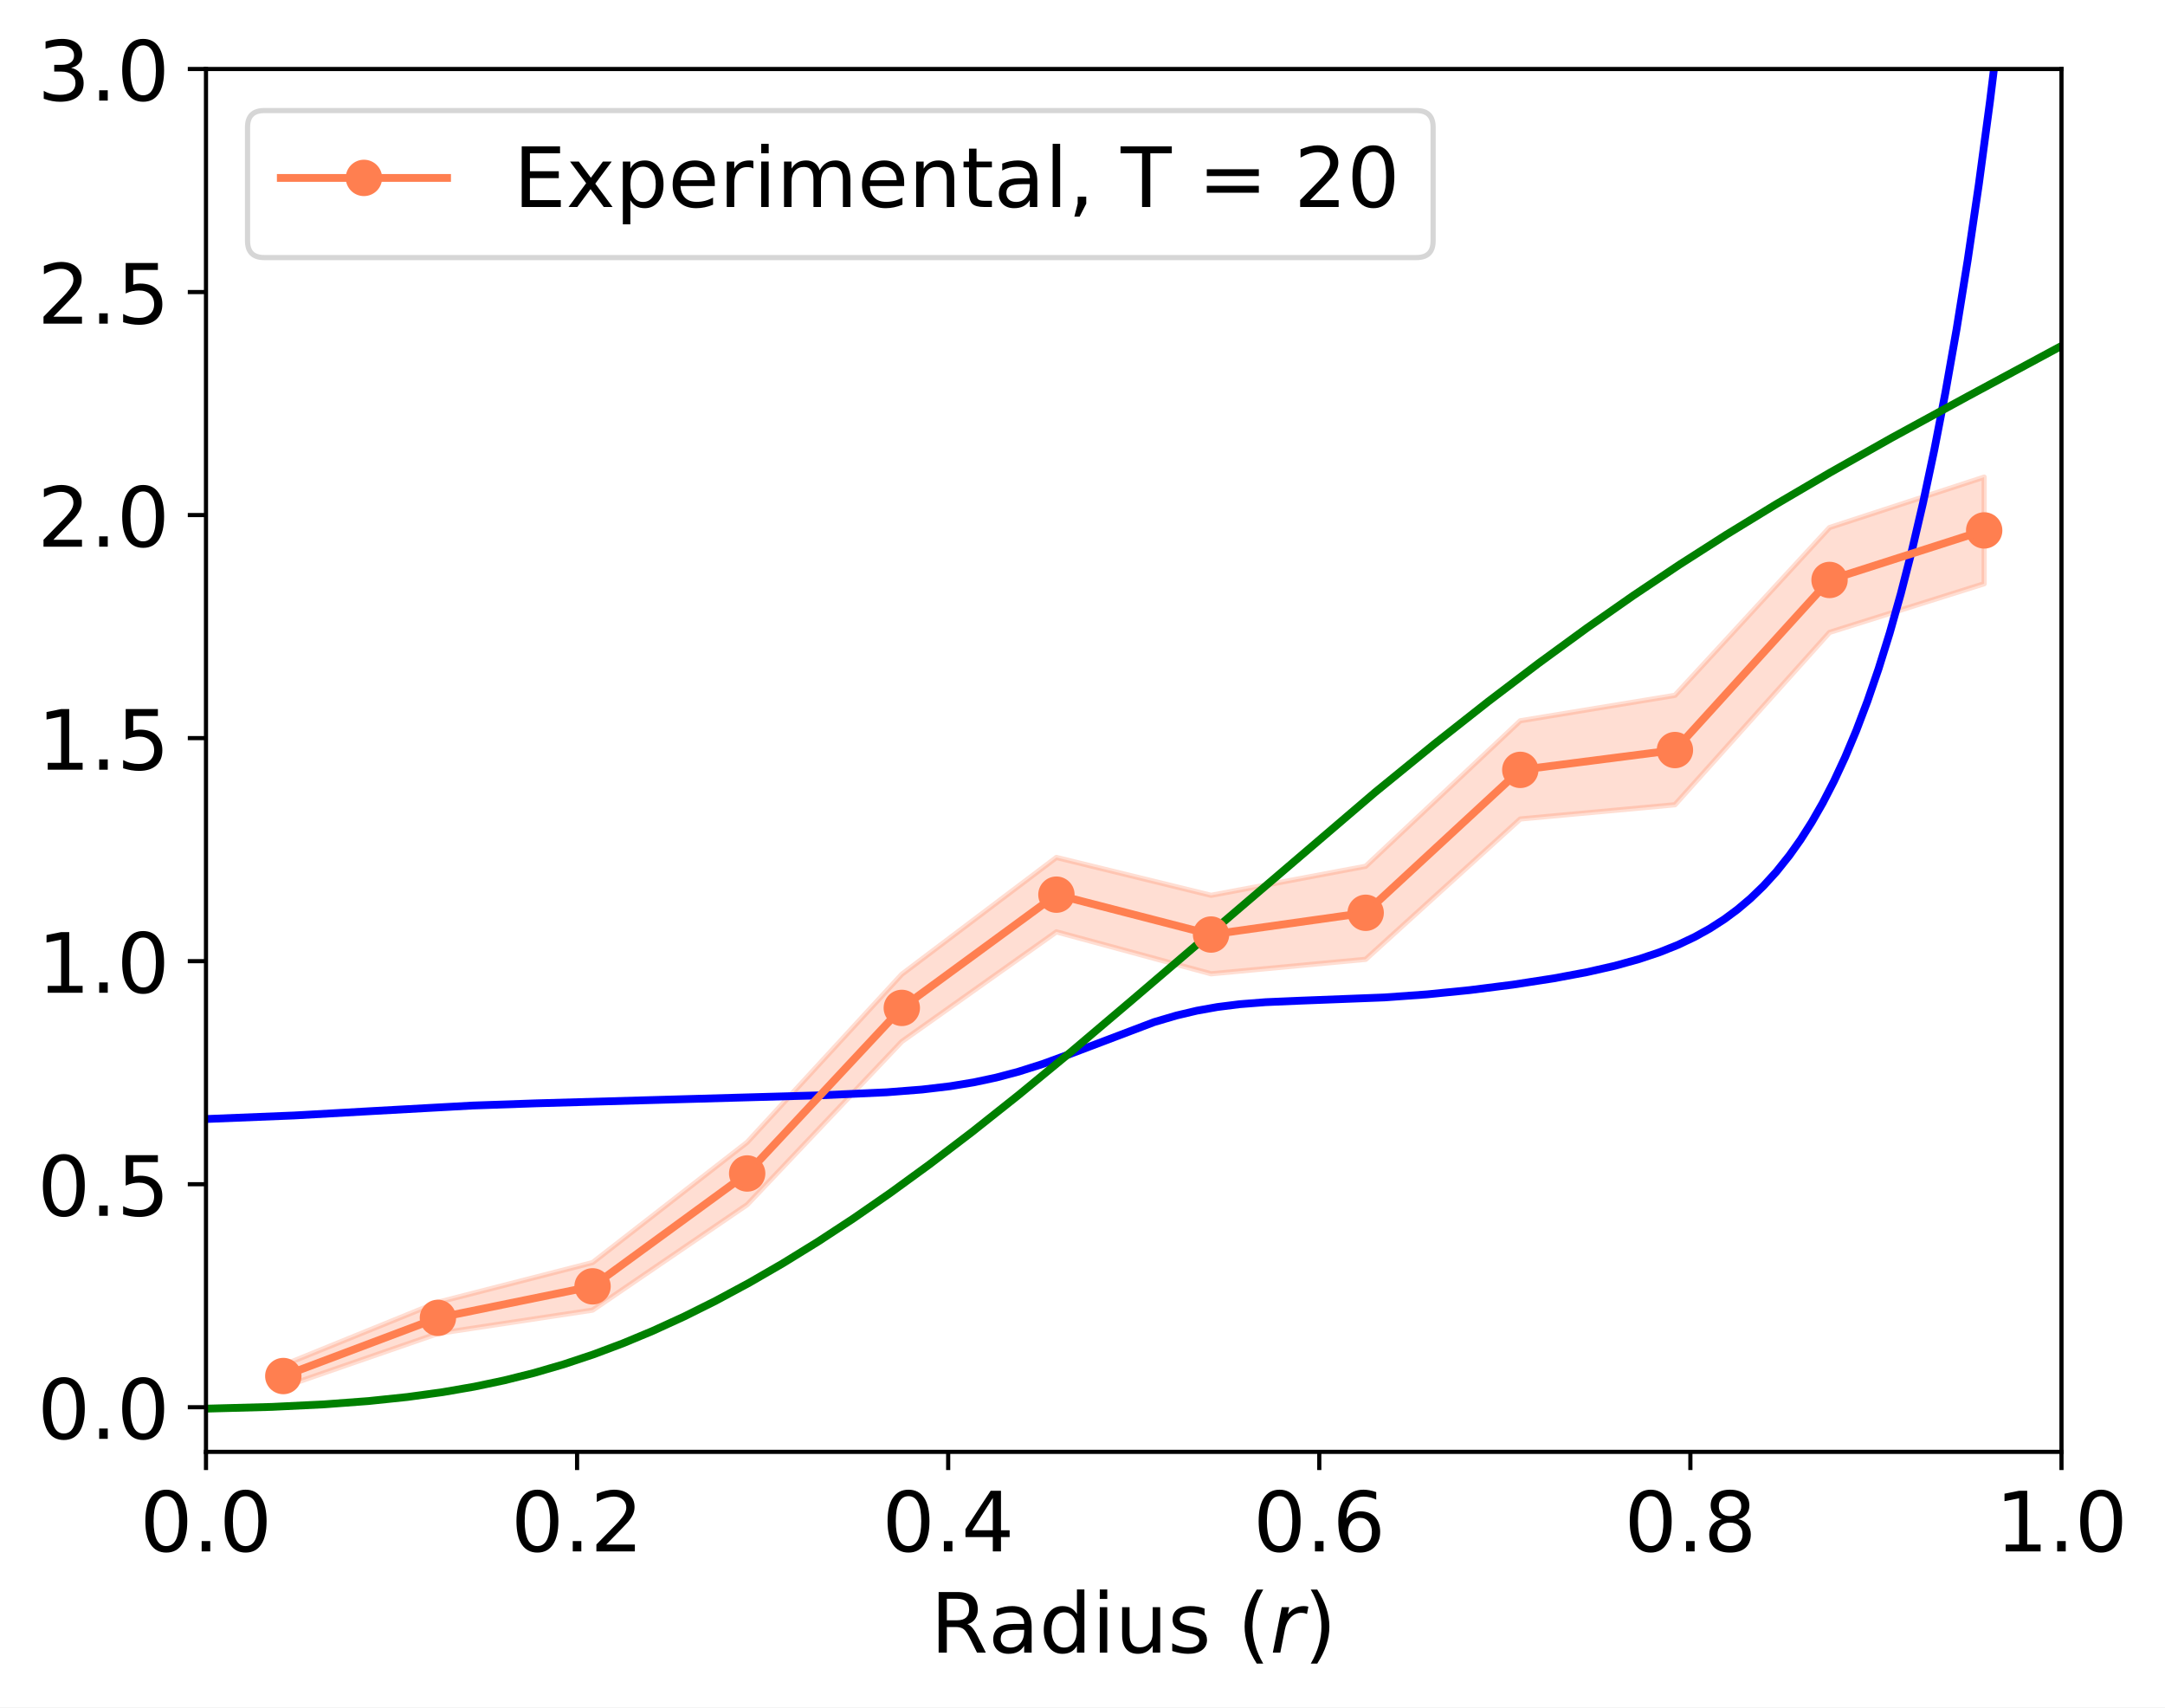
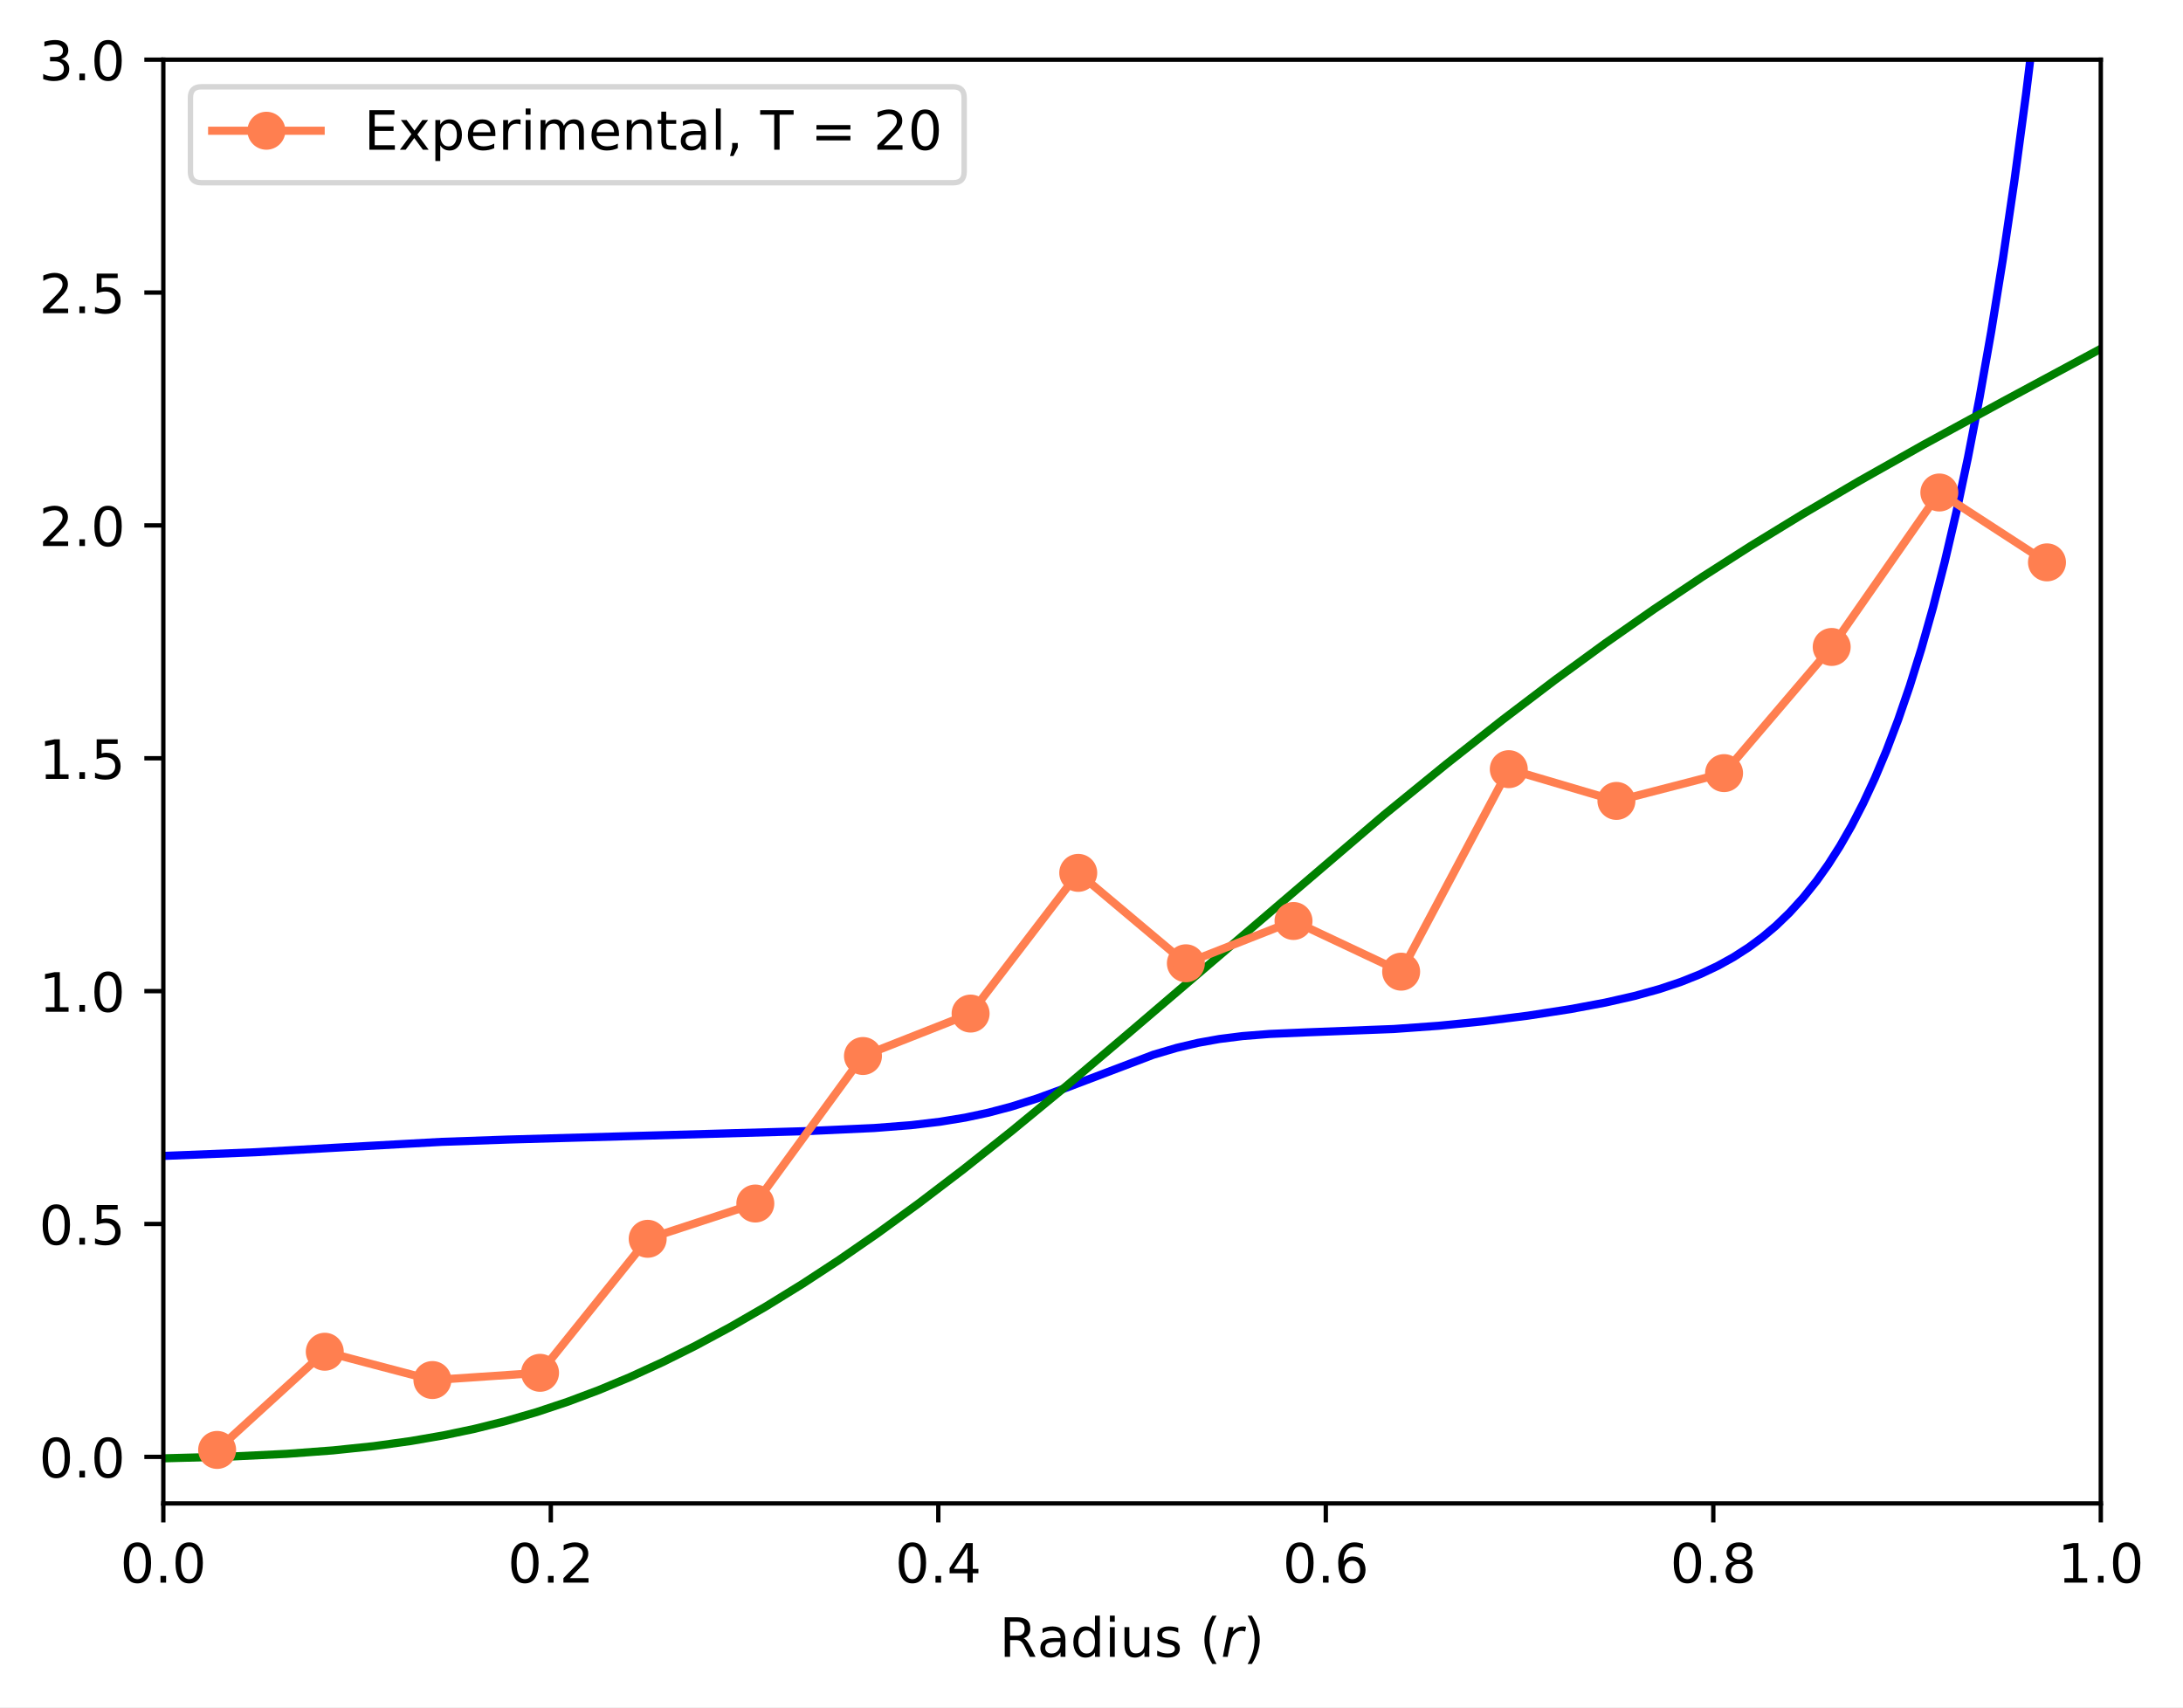
- <svg xmlns="http://www.w3.org/2000/svg" xmlns:xlink="http://www.w3.org/1999/xlink" width="416.688pt" height="328.561pt" viewBox="0 0 416.688 328.561" version="1.1">
+ <svg xmlns="http://www.w3.org/2000/svg" xmlns:xlink="http://www.w3.org/1999/xlink" width="402.375pt" height="314.667pt" viewBox="0 0 402.375 314.667" version="1.1">
  <defs>
    <style type="text/css">*{stroke-linejoin: round; stroke-linecap: butt}</style>
  </defs>
  <g id="figure_1">
    <g id="patch_1">
-       <path d="M 0 328.561  L 416.688 328.561  L 416.688 0  L 0 0  z " style="fill: #ffffff" />
+       <path d="M 0 314.667  L 402.375 314.667  L 402.375 0  L 0 0  z " style="fill: #ffffff" />
    </g>
    <g id="axes_1">
      <g id="patch_2">
-         <path d="M 39.645 279.391  L 396.765 279.391  L 396.765 13.279  L 39.645 13.279  z " style="fill: #ffffff" />
-       </g>
-       <g id="PolyCollection_1">
-         <defs>
-           <path id="m8edf5dc3bf" d="M 54.525 -65.862  L 54.525 -61.653  L 84.285 -71.951  L 114.045 -76.446  L 143.805 -96.737  L 173.565 -128.131  L 203.325 -149.236  L 233.085 -141.168  L 262.845 -143.951  L 292.605 -170.959  L 322.365 -173.696  L 352.125 -206.866  L 381.885 -216.227  L 381.885 -236.748  L 381.885 -236.748  L 352.125 -227.042  L 322.365 -194.75  L 292.605 -189.857  L 262.845 -161.86  L 233.085 -156.269  L 203.325 -163.552  L 173.565 -141.072  L 143.805 -108.741  L 114.045 -85.591  L 84.285 -77.961  L 54.525 -65.862  z " style="stroke: #ff7f50; stroke-opacity: 0.25" />
-         </defs>
-         <g clip-path="url(#p1a65d20384)">
-           <use xlink:href="#m8edf5dc3bf" x="0" y="328.561" style="fill: #ff7f50; fill-opacity: 0.25; stroke: #ff7f50; stroke-opacity: 0.25" />
-         </g>
+         <path d="M 30.103 277.111  L 387.223 277.111  L 387.223 10.999  L 30.103 10.999  z " style="fill: #ffffff" />
      </g>
      <g id="matplotlib.axis_1">
        <g id="xtick_1">
          <g id="line2d_1">
            <defs>
-               <path id="mb23d5dbea8" d="M 0 0  L 0 3.5  " style="stroke: #000000; stroke-width: 0.8" />
+               <path id="mdd42678914" d="M 0 0  L 0 3.5  " style="stroke: #000000; stroke-width: 0.8" />
            </defs>
            <g>
-               <use xlink:href="#mb23d5dbea8" x="39.645" y="279.391" style="stroke: #000000; stroke-width: 0.8" />
+               <use xlink:href="#mdd42678914" x="30.103" y="277.111" style="stroke: #000000; stroke-width: 0.8" />
            </g>
          </g>
          <g id="text_1">
-             <g transform="translate(26.9225 298.5482) scale(0.16 -0.16)">
+             <g transform="translate(22.15156 291.7097) scale(0.1 -0.1)">
              <defs>
                <path id="DejaVuSans-30" d="M 2034 4250  Q 1547 4250 1301 3770  Q 1056 3291 1056 2328  Q 1056 1369 1301 889  Q 1547 409 2034 409  Q 2525 409 2770 889  Q 3016 1369 3016 2328  Q 3016 3291 2770 3770  Q 2525 4250 2034 4250  z M 2034 4750  Q 2819 4750 3233 4129  Q 3647 3509 3647 2328  Q 3647 1150 3233 529  Q 2819 -91 2034 -91  Q 1250 -91 836 529  Q 422 1150 422 2328  Q 422 3509 836 4129  Q 1250 4750 2034 4750  z " transform="scale(0.015625)" />
                <path id="DejaVuSans-2e" d="M 684 794  L 1344 794  L 1344 0  L 684 0  L 684 794  z " transform="scale(0.015625)" />
              </defs>
              <use xlink:href="#DejaVuSans-30" />
              <use xlink:href="#DejaVuSans-2e" x="63.623" />
              <use xlink:href="#DejaVuSans-30" x="95.41" />
            </g>
          </g>
        </g>
        <g id="xtick_2">
          <g id="line2d_2">
            <g>
-               <use xlink:href="#mb23d5dbea8" x="111.069" y="279.391" style="stroke: #000000; stroke-width: 0.8" />
+               <use xlink:href="#mdd42678914" x="101.527" y="277.111" style="stroke: #000000; stroke-width: 0.8" />
            </g>
          </g>
          <g id="text_2">
-             <g transform="translate(98.3465 298.5482) scale(0.16 -0.16)">
+             <g transform="translate(93.57556 291.7097) scale(0.1 -0.1)">
              <defs>
                <path id="DejaVuSans-32" d="M 1228 531  L 3431 531  L 3431 0  L 469 0  L 469 531  Q 828 903 1448 1529  Q 2069 2156 2228 2338  Q 2531 2678 2651 2914  Q 2772 3150 2772 3378  Q 2772 3750 2511 3984  Q 2250 4219 1831 4219  Q 1534 4219 1204 4116  Q 875 4013 500 3803  L 500 4441  Q 881 4594 1212 4672  Q 1544 4750 1819 4750  Q 2544 4750 2975 4387  Q 3406 4025 3406 3419  Q 3406 3131 3298 2873  Q 3191 2616 2906 2266  Q 2828 2175 2409 1742  Q 1991 1309 1228 531  z " transform="scale(0.015625)" />
              </defs>
              <use xlink:href="#DejaVuSans-30" />
              <use xlink:href="#DejaVuSans-2e" x="63.623" />
              <use xlink:href="#DejaVuSans-32" x="95.41" />
            </g>
          </g>
        </g>
        <g id="xtick_3">
          <g id="line2d_3">
            <g>
-               <use xlink:href="#mb23d5dbea8" x="182.493" y="279.391" style="stroke: #000000; stroke-width: 0.8" />
+               <use xlink:href="#mdd42678914" x="172.951" y="277.111" style="stroke: #000000; stroke-width: 0.8" />
            </g>
          </g>
          <g id="text_3">
-             <g transform="translate(169.7705 298.5482) scale(0.16 -0.16)">
+             <g transform="translate(164.9996 291.7097) scale(0.1 -0.1)">
              <defs>
                <path id="DejaVuSans-34" d="M 2419 4116  L 825 1625  L 2419 1625  L 2419 4116  z M 2253 4666  L 3047 4666  L 3047 1625  L 3713 1625  L 3713 1100  L 3047 1100  L 3047 0  L 2419 0  L 2419 1100  L 313 1100  L 313 1709  L 2253 4666  z " transform="scale(0.015625)" />
              </defs>
              <use xlink:href="#DejaVuSans-30" />
              <use xlink:href="#DejaVuSans-2e" x="63.623" />
              <use xlink:href="#DejaVuSans-34" x="95.41" />
            </g>
          </g>
        </g>
        <g id="xtick_4">
          <g id="line2d_4">
            <g>
-               <use xlink:href="#mb23d5dbea8" x="253.917" y="279.391" style="stroke: #000000; stroke-width: 0.8" />
+               <use xlink:href="#mdd42678914" x="244.375" y="277.111" style="stroke: #000000; stroke-width: 0.8" />
            </g>
          </g>
          <g id="text_4">
-             <g transform="translate(241.1945 298.5482) scale(0.16 -0.16)">
+             <g transform="translate(236.4236 291.7097) scale(0.1 -0.1)">
              <defs>
                <path id="DejaVuSans-36" d="M 2113 2584  Q 1688 2584 1439 2293  Q 1191 2003 1191 1497  Q 1191 994 1439 701  Q 1688 409 2113 409  Q 2538 409 2786 701  Q 3034 994 3034 1497  Q 3034 2003 2786 2293  Q 2538 2584 2113 2584  z M 3366 4563  L 3366 3988  Q 3128 4100 2886 4159  Q 2644 4219 2406 4219  Q 1781 4219 1451 3797  Q 1122 3375 1075 2522  Q 1259 2794 1537 2939  Q 1816 3084 2150 3084  Q 2853 3084 3261 2657  Q 3669 2231 3669 1497  Q 3669 778 3244 343  Q 2819 -91 2113 -91  Q 1303 -91 875 529  Q 447 1150 447 2328  Q 447 3434 972 4092  Q 1497 4750 2381 4750  Q 2619 4750 2861 4703  Q 3103 4656 3366 4563  z " transform="scale(0.015625)" />
              </defs>
              <use xlink:href="#DejaVuSans-30" />
              <use xlink:href="#DejaVuSans-2e" x="63.623" />
              <use xlink:href="#DejaVuSans-36" x="95.41" />
            </g>
          </g>
        </g>
        <g id="xtick_5">
          <g id="line2d_5">
            <g>
-               <use xlink:href="#mb23d5dbea8" x="325.341" y="279.391" style="stroke: #000000; stroke-width: 0.8" />
+               <use xlink:href="#mdd42678914" x="315.799" y="277.111" style="stroke: #000000; stroke-width: 0.8" />
            </g>
          </g>
          <g id="text_5">
-             <g transform="translate(312.6185 298.5482) scale(0.16 -0.16)">
+             <g transform="translate(307.8476 291.7097) scale(0.1 -0.1)">
              <defs>
                <path id="DejaVuSans-38" d="M 2034 2216  Q 1584 2216 1326 1975  Q 1069 1734 1069 1313  Q 1069 891 1326 650  Q 1584 409 2034 409  Q 2484 409 2743 651  Q 3003 894 3003 1313  Q 3003 1734 2745 1975  Q 2488 2216 2034 2216  z M 1403 2484  Q 997 2584 770 2862  Q 544 3141 544 3541  Q 544 4100 942 4425  Q 1341 4750 2034 4750  Q 2731 4750 3128 4425  Q 3525 4100 3525 3541  Q 3525 3141 3298 2862  Q 3072 2584 2669 2484  Q 3125 2378 3379 2068  Q 3634 1759 3634 1313  Q 3634 634 3220 271  Q 2806 -91 2034 -91  Q 1263 -91 848 271  Q 434 634 434 1313  Q 434 1759 690 2068  Q 947 2378 1403 2484  z M 1172 3481  Q 1172 3119 1398 2916  Q 1625 2713 2034 2713  Q 2441 2713 2670 2916  Q 2900 3119 2900 3481  Q 2900 3844 2670 4047  Q 2441 4250 2034 4250  Q 1625 4250 1398 4047  Q 1172 3844 1172 3481  z " transform="scale(0.015625)" />
              </defs>
              <use xlink:href="#DejaVuSans-30" />
              <use xlink:href="#DejaVuSans-2e" x="63.623" />
              <use xlink:href="#DejaVuSans-38" x="95.41" />
            </g>
          </g>
        </g>
        <g id="xtick_6">
          <g id="line2d_6">
            <g>
-               <use xlink:href="#mb23d5dbea8" x="396.765" y="279.391" style="stroke: #000000; stroke-width: 0.8" />
+               <use xlink:href="#mdd42678914" x="387.223" y="277.111" style="stroke: #000000; stroke-width: 0.8" />
            </g>
          </g>
          <g id="text_6">
-             <g transform="translate(384.0425 298.5482) scale(0.16 -0.16)">
+             <g transform="translate(379.2716 291.7097) scale(0.1 -0.1)">
              <defs>
                <path id="DejaVuSans-31" d="M 794 531  L 1825 531  L 1825 4091  L 703 3866  L 703 4441  L 1819 4666  L 2450 4666  L 2450 531  L 3481 531  L 3481 0  L 794 0  L 794 531  z " transform="scale(0.015625)" />
              </defs>
              <use xlink:href="#DejaVuSans-31" />
              <use xlink:href="#DejaVuSans-2e" x="63.623" />
              <use xlink:href="#DejaVuSans-30" x="95.41" />
            </g>
          </g>
        </g>
        <g id="text_7">
-           <g transform="translate(179.085 318.0333) scale(0.16 -0.16)">
+           <g transform="translate(184.2131 305.3878) scale(0.1 -0.1)">
            <defs>
              <path id="DejaVuSans-52" d="M 2841 2188  Q 3044 2119 3236 1894  Q 3428 1669 3622 1275  L 4263 0  L 3584 0  L 2988 1197  Q 2756 1666 2539 1819  Q 2322 1972 1947 1972  L 1259 1972  L 1259 0  L 628 0  L 628 4666  L 2053 4666  Q 2853 4666 3247 4331  Q 3641 3997 3641 3322  Q 3641 2881 3436 2590  Q 3231 2300 2841 2188  z M 1259 4147  L 1259 2491  L 2053 2491  Q 2509 2491 2742 2702  Q 2975 2913 2975 3322  Q 2975 3731 2742 3939  Q 2509 4147 2053 4147  L 1259 4147  z " transform="scale(0.015625)" />
              <path id="DejaVuSans-61" d="M 2194 1759  Q 1497 1759 1228 1600  Q 959 1441 959 1056  Q 959 750 1161 570  Q 1363 391 1709 391  Q 2188 391 2477 730  Q 2766 1069 2766 1631  L 2766 1759  L 2194 1759  z M 3341 1997  L 3341 0  L 2766 0  L 2766 531  Q 2569 213 2275 61  Q 1981 -91 1556 -91  Q 1019 -91 701 211  Q 384 513 384 1019  Q 384 1609 779 1909  Q 1175 2209 1959 2209  L 2766 2209  L 2766 2266  Q 2766 2663 2505 2880  Q 2244 3097 1772 3097  Q 1472 3097 1187 3025  Q 903 2953 641 2809  L 641 3341  Q 956 3463 1253 3523  Q 1550 3584 1831 3584  Q 2591 3584 2966 3190  Q 3341 2797 3341 1997  z " transform="scale(0.015625)" />
              <path id="DejaVuSans-64" d="M 2906 2969  L 2906 4863  L 3481 4863  L 3481 0  L 2906 0  L 2906 525  Q 2725 213 2448 61  Q 2172 -91 1784 -91  Q 1150 -91 751 415  Q 353 922 353 1747  Q 353 2572 751 3078  Q 1150 3584 1784 3584  Q 2172 3584 2448 3432  Q 2725 3281 2906 2969  z M 947 1747  Q 947 1113 1208 752  Q 1469 391 1925 391  Q 2381 391 2643 752  Q 2906 1113 2906 1747  Q 2906 2381 2643 2742  Q 2381 3103 1925 3103  Q 1469 3103 1208 2742  Q 947 2381 947 1747  z " transform="scale(0.015625)" />
              <path id="DejaVuSans-69" d="M 603 3500  L 1178 3500  L 1178 0  L 603 0  L 603 3500  z M 603 4863  L 1178 4863  L 1178 4134  L 603 4134  L 603 4863  z " transform="scale(0.015625)" />
              <path id="DejaVuSans-75" d="M 544 1381  L 544 3500  L 1119 3500  L 1119 1403  Q 1119 906 1312 657  Q 1506 409 1894 409  Q 2359 409 2629 706  Q 2900 1003 2900 1516  L 2900 3500  L 3475 3500  L 3475 0  L 2900 0  L 2900 538  Q 2691 219 2414 64  Q 2138 -91 1772 -91  Q 1169 -91 856 284  Q 544 659 544 1381  z M 1991 3584  L 1991 3584  z " transform="scale(0.015625)" />
              <path id="DejaVuSans-73" d="M 2834 3397  L 2834 2853  Q 2591 2978 2328 3040  Q 2066 3103 1784 3103  Q 1356 3103 1142 2972  Q 928 2841 928 2578  Q 928 2378 1081 2264  Q 1234 2150 1697 2047  L 1894 2003  Q 2506 1872 2764 1633  Q 3022 1394 3022 966  Q 3022 478 2636 193  Q 2250 -91 1575 -91  Q 1294 -91 989 -36  Q 684 19 347 128  L 347 722  Q 666 556 975 473  Q 1284 391 1588 391  Q 1994 391 2212 530  Q 2431 669 2431 922  Q 2431 1156 2273 1281  Q 2116 1406 1581 1522  L 1381 1569  Q 847 1681 609 1914  Q 372 2147 372 2553  Q 372 3047 722 3315  Q 1072 3584 1716 3584  Q 2034 3584 2315 3537  Q 2597 3491 2834 3397  z " transform="scale(0.015625)" />
              <path id="DejaVuSans-20" transform="scale(0.015625)" />
              <path id="DejaVuSans-28" d="M 1984 4856  Q 1566 4138 1362 3434  Q 1159 2731 1159 2009  Q 1159 1288 1364 580  Q 1569 -128 1984 -844  L 1484 -844  Q 1016 -109 783 600  Q 550 1309 550 2009  Q 550 2706 781 3412  Q 1013 4119 1484 4856  L 1984 4856  z " transform="scale(0.015625)" />
              <path id="DejaVuSans-Oblique-72" d="M 2853 2969  Q 2766 3016 2653 3041  Q 2541 3066 2413 3066  Q 1953 3066 1609 2717  Q 1266 2369 1153 1784  L 800 0  L 225 0  L 909 3500  L 1484 3500  L 1375 2956  Q 1603 3259 1920 3421  Q 2238 3584 2597 3584  Q 2691 3584 2781 3573  Q 2872 3563 2963 3538  L 2853 2969  z " transform="scale(0.015625)" />
              <path id="DejaVuSans-29" d="M 513 4856  L 1013 4856  Q 1481 4119 1714 3412  Q 1947 2706 1947 2009  Q 1947 1309 1714 600  Q 1481 -109 1013 -844  L 513 -844  Q 928 -128 1133 580  Q 1338 1288 1338 2009  Q 1338 2731 1133 3434  Q 928 4138 513 4856  z " transform="scale(0.015625)" />
            </defs>
            <use xlink:href="#DejaVuSans-52" transform="translate(0 0.015625)" />
            <use xlink:href="#DejaVuSans-61" transform="translate(69.48242 0.015625)" />
            <use xlink:href="#DejaVuSans-64" transform="translate(130.7617 0.015625)" />
            <use xlink:href="#DejaVuSans-69" transform="translate(194.2383 0.015625)" />
            <use xlink:href="#DejaVuSans-75" transform="translate(222.0215 0.015625)" />
            <use xlink:href="#DejaVuSans-73" transform="translate(285.4004 0.015625)" />
            <use xlink:href="#DejaVuSans-20" transform="translate(337.5 0.015625)" />
            <use xlink:href="#DejaVuSans-28" transform="translate(369.2871 0.015625)" />
            <use xlink:href="#DejaVuSans-Oblique-72" transform="translate(408.3008 0.015625)" />
            <use xlink:href="#DejaVuSans-29" transform="translate(449.4141 0.015625)" />
          </g>
        </g>
      </g>
      <g id="matplotlib.axis_2">
        <g id="ytick_1">
          <g id="line2d_7">
            <defs>
-               <path id="mdc197086d4" d="M 0 0  L -3.5 0  " style="stroke: #000000; stroke-width: 0.8" />
+               <path id="m4973939a7b" d="M 0 0  L -3.5 0  " style="stroke: #000000; stroke-width: 0.8" />
            </defs>
            <g>
-               <use xlink:href="#mdc197086d4" x="39.645" y="270.806" style="stroke: #000000; stroke-width: 0.8" />
+               <use xlink:href="#m4973939a7b" x="30.103" y="268.527" style="stroke: #000000; stroke-width: 0.8" />
            </g>
          </g>
          <g id="text_8">
-             <g transform="translate(7.2 276.8852) scale(0.16 -0.16)">
+             <g transform="translate(7.2 272.3262) scale(0.1 -0.1)">
              <use xlink:href="#DejaVuSans-30" />
              <use xlink:href="#DejaVuSans-2e" x="63.623" />
              <use xlink:href="#DejaVuSans-30" x="95.41" />
            </g>
          </g>
        </g>
        <g id="ytick_2">
          <g id="line2d_8">
            <g>
-               <use xlink:href="#mdc197086d4" x="39.645" y="227.885" style="stroke: #000000; stroke-width: 0.8" />
+               <use xlink:href="#m4973939a7b" x="30.103" y="225.606" style="stroke: #000000; stroke-width: 0.8" />
            </g>
          </g>
          <g id="text_9">
-             <g transform="translate(7.2 233.964) scale(0.16 -0.16)">
+             <g transform="translate(7.2 229.4049) scale(0.1 -0.1)">
              <defs>
                <path id="DejaVuSans-35" d="M 691 4666  L 3169 4666  L 3169 4134  L 1269 4134  L 1269 2991  Q 1406 3038 1543 3061  Q 1681 3084 1819 3084  Q 2600 3084 3056 2656  Q 3513 2228 3513 1497  Q 3513 744 3044 326  Q 2575 -91 1722 -91  Q 1428 -91 1123 -41  Q 819 9 494 109  L 494 744  Q 775 591 1075 516  Q 1375 441 1709 441  Q 2250 441 2565 725  Q 2881 1009 2881 1497  Q 2881 1984 2565 2268  Q 2250 2553 1709 2553  Q 1456 2553 1204 2497  Q 953 2441 691 2322  L 691 4666  z " transform="scale(0.015625)" />
              </defs>
              <use xlink:href="#DejaVuSans-30" />
              <use xlink:href="#DejaVuSans-2e" x="63.623" />
              <use xlink:href="#DejaVuSans-35" x="95.41" />
            </g>
          </g>
        </g>
        <g id="ytick_3">
          <g id="line2d_9">
            <g>
-               <use xlink:href="#mdc197086d4" x="39.645" y="184.964" style="stroke: #000000; stroke-width: 0.8" />
+               <use xlink:href="#m4973939a7b" x="30.103" y="182.684" style="stroke: #000000; stroke-width: 0.8" />
            </g>
          </g>
          <g id="text_10">
-             <g transform="translate(7.2 191.0427) scale(0.16 -0.16)">
+             <g transform="translate(7.2 186.4836) scale(0.1 -0.1)">
              <use xlink:href="#DejaVuSans-31" />
              <use xlink:href="#DejaVuSans-2e" x="63.623" />
              <use xlink:href="#DejaVuSans-30" x="95.41" />
            </g>
          </g>
        </g>
        <g id="ytick_4">
          <g id="line2d_10">
            <g>
-               <use xlink:href="#mdc197086d4" x="39.645" y="142.043" style="stroke: #000000; stroke-width: 0.8" />
+               <use xlink:href="#m4973939a7b" x="30.103" y="139.763" style="stroke: #000000; stroke-width: 0.8" />
            </g>
          </g>
          <g id="text_11">
-             <g transform="translate(7.2 148.1214) scale(0.16 -0.16)">
+             <g transform="translate(7.2 143.5623) scale(0.1 -0.1)">
              <use xlink:href="#DejaVuSans-31" />
              <use xlink:href="#DejaVuSans-2e" x="63.623" />
              <use xlink:href="#DejaVuSans-35" x="95.41" />
            </g>
          </g>
        </g>
        <g id="ytick_5">
          <g id="line2d_11">
            <g>
-               <use xlink:href="#mdc197086d4" x="39.645" y="99.121" style="stroke: #000000; stroke-width: 0.8" />
+               <use xlink:href="#m4973939a7b" x="30.103" y="96.842" style="stroke: #000000; stroke-width: 0.8" />
            </g>
          </g>
          <g id="text_12">
-             <g transform="translate(7.2 105.2001) scale(0.16 -0.16)">
+             <g transform="translate(7.2 100.641) scale(0.1 -0.1)">
              <use xlink:href="#DejaVuSans-32" />
              <use xlink:href="#DejaVuSans-2e" x="63.623" />
              <use xlink:href="#DejaVuSans-30" x="95.41" />
            </g>
          </g>
        </g>
        <g id="ytick_6">
          <g id="line2d_12">
            <g>
-               <use xlink:href="#mdc197086d4" x="39.645" y="56.2" style="stroke: #000000; stroke-width: 0.8" />
+               <use xlink:href="#m4973939a7b" x="30.103" y="53.921" style="stroke: #000000; stroke-width: 0.8" />
            </g>
          </g>
          <g id="text_13">
-             <g transform="translate(7.2 62.27879) scale(0.16 -0.16)">
+             <g transform="translate(7.2 57.71973) scale(0.1 -0.1)">
              <use xlink:href="#DejaVuSans-32" />
              <use xlink:href="#DejaVuSans-2e" x="63.623" />
              <use xlink:href="#DejaVuSans-35" x="95.41" />
            </g>
          </g>
        </g>
        <g id="ytick_7">
          <g id="line2d_13">
            <g>
-               <use xlink:href="#mdc197086d4" x="39.645" y="13.279" style="stroke: #000000; stroke-width: 0.8" />
+               <use xlink:href="#m4973939a7b" x="30.103" y="10.999" style="stroke: #000000; stroke-width: 0.8" />
            </g>
          </g>
          <g id="text_14">
-             <g transform="translate(7.2 19.3575) scale(0.16 -0.16)">
+             <g transform="translate(7.2 14.79844) scale(0.1 -0.1)">
              <defs>
                <path id="DejaVuSans-33" d="M 2597 2516  Q 3050 2419 3304 2112  Q 3559 1806 3559 1356  Q 3559 666 3084 287  Q 2609 -91 1734 -91  Q 1441 -91 1130 -33  Q 819 25 488 141  L 488 750  Q 750 597 1062 519  Q 1375 441 1716 441  Q 2309 441 2620 675  Q 2931 909 2931 1356  Q 2931 1769 2642 2001  Q 2353 2234 1838 2234  L 1294 2234  L 1294 2753  L 1863 2753  Q 2328 2753 2575 2939  Q 2822 3125 2822 3475  Q 2822 3834 2567 4026  Q 2313 4219 1838 4219  Q 1578 4219 1281 4162  Q 984 4106 628 3988  L 628 4550  Q 988 4650 1302 4700  Q 1616 4750 1894 4750  Q 2613 4750 3031 4423  Q 3450 4097 3450 3541  Q 3450 3153 3228 2886  Q 3006 2619 2597 2516  z " transform="scale(0.015625)" />
              </defs>
              <use xlink:href="#DejaVuSans-33" />
              <use xlink:href="#DejaVuSans-2e" x="63.623" />
              <use xlink:href="#DejaVuSans-30" x="95.41" />
            </g>
          </g>
        </g>
      </g>
      <g id="line2d_14">
-         <path d="M 39.824 215.334  L 56.625 214.658  L 71.997 213.793  L 90.943 212.748  L 103.097 212.324  L 157.791 210.783  L 170.66 210.198  L 177.453 209.67  L 182.815 209.038  L 187.462 208.276  L 191.752 207.361  L 196.041 206.225  L 200.689 204.749  L 206.051 202.787  L 222.137 196.687  L 226.427 195.423  L 230.359 194.494  L 234.291 193.789  L 238.581 193.248  L 243.586 192.855  L 250.378 192.564  L 266.464 191.944  L 274.686 191.353  L 282.908 190.531  L 291.13 189.492  L 298.995 188.281  L 305.43 187.079  L 310.792 185.861  L 315.439 184.575  L 319.371 183.261  L 322.946 181.831  L 326.163 180.308  L 329.023 178.724  L 331.883 176.885  L 334.385 175.033  L 336.888 172.918  L 339.39 170.506  L 341.892 167.757  L 344.395 164.627  L 346.539 161.607  L 348.684 158.241  L 350.829 154.497  L 352.974 150.337  L 355.119 145.723  L 357.264 140.612  L 359.409 134.961  L 361.553 128.719  L 363.698 121.833  L 365.843 114.246  L 367.988 105.896  L 370.133 96.712  L 372.278 86.621  L 374.423 75.542  L 376.568 63.388  L 378.712 50.065  L 380.857 35.473  L 383.002 19.506  L 385.147 2.051  L 385.503 -1  L 385.503 -1  " clip-path="url(#p1a65d20384)" style="fill: none; stroke: #0000ff; stroke-width: 1.5; stroke-linecap: square" />
+         <path d="M 30.282 213.055  L 47.083 212.379  L 62.455 211.514  L 81.401 210.468  L 93.555 210.045  L 148.249 208.503  L 161.119 207.918  L 167.911 207.391  L 173.273 206.758  L 177.92 205.996  L 182.21 205.081  L 186.5 203.945  L 191.147 202.47  L 196.509 200.507  L 212.595 194.407  L 216.885 193.143  L 220.817 192.215  L 224.75 191.509  L 229.039 190.969  L 234.044 190.575  L 240.836 190.284  L 256.923 189.665  L 265.145 189.073  L 273.367 188.252  L 281.589 187.213  L 289.453 186.002  L 295.888 184.8  L 301.25 183.581  L 305.897 182.296  L 309.829 180.981  L 313.404 179.552  L 316.621 178.028  L 319.481 176.445  L 322.341 174.606  L 324.843 172.753  L 327.346 170.639  L 329.848 168.227  L 332.35 165.477  L 334.853 162.348  L 336.998 159.327  L 339.142 155.962  L 341.287 152.217  L 343.432 148.057  L 345.577 143.443  L 347.722 138.333  L 349.867 132.681  L 352.012 126.439  L 354.156 119.554  L 356.301 111.967  L 358.446 103.616  L 360.591 94.432  L 362.736 84.341  L 364.881 73.262  L 367.026 61.108  L 369.171 47.785  L 371.315 33.193  L 373.46 17.226  L 375.695 -1  L 375.695 -1  " clip-path="url(#p42ffde4fc0)" style="fill: none; stroke: #0000ff; stroke-width: 1.5; stroke-linecap: square" />
      </g>
      <g id="line2d_15">
-         <path d="M 39.824 271.073  L 52.335 270.739  L 62.345 270.255  L 70.924 269.616  L 78.431 268.832  L 85.223 267.897  L 91.3 266.845  L 97.02 265.643  L 102.74 264.218  L 108.459 262.556  L 114.179 260.652  L 119.899 258.505  L 125.618 256.122  L 131.695 253.339  L 137.773 250.311  L 144.207 246.848  L 150.642 243.131  L 157.434 238.944  L 164.226 234.496  L 171.375 229.548  L 178.882 224.084  L 187.104 217.819  L 196.041 210.724  L 206.051 202.486  L 218.205 192.179  L 264.677 152.455  L 276.116 143.135  L 286.483 134.966  L 296.135 127.634  L 305.43 120.85  L 314.366 114.6  L 323.303 108.621  L 332.24 102.906  L 341.892 97.003  L 352.259 90.924  L 364.056 84.271  L 378.712 76.281  L 396.586 66.663  L 396.586 66.663  " clip-path="url(#p1a65d20384)" style="fill: none; stroke: #008000; stroke-width: 1.5; stroke-linecap: square" />
+         <path d="M 30.282 268.794  L 42.794 268.46  L 52.803 267.975  L 61.382 267.336  L 68.889 266.552  L 75.682 265.617  L 81.759 264.565  L 87.478 263.364  L 93.198 261.938  L 98.918 260.277  L 104.637 258.372  L 110.357 256.226  L 116.076 253.842  L 122.154 251.06  L 128.231 248.031  L 134.665 244.568  L 141.1 240.852  L 147.892 236.664  L 154.684 232.216  L 161.834 227.268  L 169.341 221.804  L 177.563 215.54  L 186.5 208.445  L 196.509 200.206  L 208.663 189.899  L 255.135 150.175  L 266.574 140.855  L 276.941 132.687  L 286.593 125.354  L 295.888 118.571  L 304.825 112.32  L 313.762 106.341  L 322.698 100.627  L 332.35 94.723  L 342.717 88.645  L 354.514 81.992  L 369.171 74.002  L 387.044 64.383  L 387.044 64.383  " clip-path="url(#p42ffde4fc0)" style="fill: none; stroke: #008000; stroke-width: 1.5; stroke-linecap: square" />
      </g>
      <g id="line2d_16">
-         <path d="M 54.525 264.803  L 84.285 253.605  L 114.045 247.542  L 143.805 225.822  L 173.565 193.959  L 203.325 172.167  L 233.085 179.842  L 262.845 175.655  L 292.605 148.153  L 322.365 144.338  L 352.125 111.607  L 381.885 102.074  " clip-path="url(#p1a65d20384)" style="fill: none; stroke: #ff7f50; stroke-width: 1.5; stroke-linecap: square" />
+         <path d="M 40.023 267.25  L 59.863 249.153  L 79.703 254.37  L 99.543 253.038  L 119.383 228.336  L 139.223 221.833  L 159.063 194.643  L 178.903 186.822  L 198.743 160.886  L 218.583 177.553  L 238.423 169.757  L 258.263 179.098  L 278.103 141.771  L 297.943 147.625  L 317.783 142.501  L 337.623 119.248  L 357.463 90.778  L 377.303 103.656  " clip-path="url(#p42ffde4fc0)" style="fill: none; stroke: #ff7f50; stroke-width: 1.5; stroke-linecap: square" />
        <defs>
-           <path id="m3bd2dd9eb8" d="M 0 3  C 0.796 3 1.559 2.684 2.121 2.121  C 2.684 1.559 3 0.796 3 0  C 3 -0.796 2.684 -1.559 2.121 -2.121  C 1.559 -2.684 0.796 -3 0 -3  C -0.796 -3 -1.559 -2.684 -2.121 -2.121  C -2.684 -1.559 -3 -0.796 -3 0  C -3 0.796 -2.684 1.559 -2.121 2.121  C -1.559 2.684 -0.796 3 0 3  z " style="stroke: #ff7f50" />
+           <path id="m5d8d4486c8" d="M 0 3  C 0.796 3 1.559 2.684 2.121 2.121  C 2.684 1.559 3 0.796 3 0  C 3 -0.796 2.684 -1.559 2.121 -2.121  C 1.559 -2.684 0.796 -3 0 -3  C -0.796 -3 -1.559 -2.684 -2.121 -2.121  C -2.684 -1.559 -3 -0.796 -3 0  C -3 0.796 -2.684 1.559 -2.121 2.121  C -1.559 2.684 -0.796 3 0 3  z " style="stroke: #ff7f50" />
        </defs>
-         <g clip-path="url(#p1a65d20384)">
-           <use xlink:href="#m3bd2dd9eb8" x="54.525" y="264.803" style="fill: #ff7f50; stroke: #ff7f50" />
-           <use xlink:href="#m3bd2dd9eb8" x="84.285" y="253.605" style="fill: #ff7f50; stroke: #ff7f50" />
-           <use xlink:href="#m3bd2dd9eb8" x="114.045" y="247.542" style="fill: #ff7f50; stroke: #ff7f50" />
-           <use xlink:href="#m3bd2dd9eb8" x="143.805" y="225.822" style="fill: #ff7f50; stroke: #ff7f50" />
-           <use xlink:href="#m3bd2dd9eb8" x="173.565" y="193.959" style="fill: #ff7f50; stroke: #ff7f50" />
-           <use xlink:href="#m3bd2dd9eb8" x="203.325" y="172.167" style="fill: #ff7f50; stroke: #ff7f50" />
-           <use xlink:href="#m3bd2dd9eb8" x="233.085" y="179.842" style="fill: #ff7f50; stroke: #ff7f50" />
-           <use xlink:href="#m3bd2dd9eb8" x="262.845" y="175.655" style="fill: #ff7f50; stroke: #ff7f50" />
-           <use xlink:href="#m3bd2dd9eb8" x="292.605" y="148.153" style="fill: #ff7f50; stroke: #ff7f50" />
-           <use xlink:href="#m3bd2dd9eb8" x="322.365" y="144.338" style="fill: #ff7f50; stroke: #ff7f50" />
-           <use xlink:href="#m3bd2dd9eb8" x="352.125" y="111.607" style="fill: #ff7f50; stroke: #ff7f50" />
-           <use xlink:href="#m3bd2dd9eb8" x="381.885" y="102.074" style="fill: #ff7f50; stroke: #ff7f50" />
+         <g clip-path="url(#p42ffde4fc0)">
+           <use xlink:href="#m5d8d4486c8" x="40.023" y="267.25" style="fill: #ff7f50; stroke: #ff7f50" />
+           <use xlink:href="#m5d8d4486c8" x="59.863" y="249.153" style="fill: #ff7f50; stroke: #ff7f50" />
+           <use xlink:href="#m5d8d4486c8" x="79.703" y="254.37" style="fill: #ff7f50; stroke: #ff7f50" />
+           <use xlink:href="#m5d8d4486c8" x="99.543" y="253.038" style="fill: #ff7f50; stroke: #ff7f50" />
+           <use xlink:href="#m5d8d4486c8" x="119.383" y="228.336" style="fill: #ff7f50; stroke: #ff7f50" />
+           <use xlink:href="#m5d8d4486c8" x="139.223" y="221.833" style="fill: #ff7f50; stroke: #ff7f50" />
+           <use xlink:href="#m5d8d4486c8" x="159.063" y="194.643" style="fill: #ff7f50; stroke: #ff7f50" />
+           <use xlink:href="#m5d8d4486c8" x="178.903" y="186.822" style="fill: #ff7f50; stroke: #ff7f50" />
+           <use xlink:href="#m5d8d4486c8" x="198.743" y="160.886" style="fill: #ff7f50; stroke: #ff7f50" />
+           <use xlink:href="#m5d8d4486c8" x="218.583" y="177.553" style="fill: #ff7f50; stroke: #ff7f50" />
+           <use xlink:href="#m5d8d4486c8" x="238.423" y="169.757" style="fill: #ff7f50; stroke: #ff7f50" />
+           <use xlink:href="#m5d8d4486c8" x="258.263" y="179.098" style="fill: #ff7f50; stroke: #ff7f50" />
+           <use xlink:href="#m5d8d4486c8" x="278.103" y="141.771" style="fill: #ff7f50; stroke: #ff7f50" />
+           <use xlink:href="#m5d8d4486c8" x="297.943" y="147.625" style="fill: #ff7f50; stroke: #ff7f50" />
+           <use xlink:href="#m5d8d4486c8" x="317.783" y="142.501" style="fill: #ff7f50; stroke: #ff7f50" />
+           <use xlink:href="#m5d8d4486c8" x="337.623" y="119.248" style="fill: #ff7f50; stroke: #ff7f50" />
+           <use xlink:href="#m5d8d4486c8" x="357.463" y="90.778" style="fill: #ff7f50; stroke: #ff7f50" />
+           <use xlink:href="#m5d8d4486c8" x="377.303" y="103.656" style="fill: #ff7f50; stroke: #ff7f50" />
        </g>
      </g>
      <g id="patch_3">
-         <path d="M 39.645 279.391  L 39.645 13.279  " style="fill: none; stroke: #000000; stroke-width: 0.8; stroke-linejoin: miter; stroke-linecap: square" />
+         <path d="M 30.103 277.111  L 30.103 10.999  " style="fill: none; stroke: #000000; stroke-width: 0.8; stroke-linejoin: miter; stroke-linecap: square" />
      </g>
      <g id="patch_4">
-         <path d="M 396.765 279.391  L 396.765 13.279  " style="fill: none; stroke: #000000; stroke-width: 0.8; stroke-linejoin: miter; stroke-linecap: square" />
+         <path d="M 387.223 277.111  L 387.223 10.999  " style="fill: none; stroke: #000000; stroke-width: 0.8; stroke-linejoin: miter; stroke-linecap: square" />
      </g>
      <g id="patch_5">
-         <path d="M 39.645 279.391  L 396.765 279.391  " style="fill: none; stroke: #000000; stroke-width: 0.8; stroke-linejoin: miter; stroke-linecap: square" />
+         <path d="M 30.103 277.111  L 387.223 277.111  " style="fill: none; stroke: #000000; stroke-width: 0.8; stroke-linejoin: miter; stroke-linecap: square" />
      </g>
      <g id="patch_6">
-         <path d="M 39.645 13.279  L 396.765 13.279  " style="fill: none; stroke: #000000; stroke-width: 0.8; stroke-linejoin: miter; stroke-linecap: square" />
+         <path d="M 30.103 10.999  L 387.223 10.999  " style="fill: none; stroke: #000000; stroke-width: 0.8; stroke-linejoin: miter; stroke-linecap: square" />
      </g>
      <g id="legend_1">
        <g id="patch_7">
-           <path d="M 50.845 49.564  L 272.623 49.564  Q 275.822 49.564 275.822 46.364  L 275.822 24.479  Q 275.822 21.279 272.623 21.279  L 50.845 21.279  Q 47.645 21.279 47.645 24.479  L 47.645 46.364  Q 47.645 49.564 50.845 49.564  z " style="fill: #ffffff; opacity: 0.8; stroke: #cccccc; stroke-linejoin: miter" />
+           <path d="M 37.103 33.677  L 175.714 33.677  Q 177.714 33.677 177.714 31.677  L 177.714 17.999  Q 177.714 15.999 175.714 15.999  L 37.103 15.999  Q 35.103 15.999 35.103 17.999  L 35.103 31.677  Q 35.103 33.677 37.103 33.677  z " style="fill: #ffffff; opacity: 0.8; stroke: #cccccc; stroke-linejoin: miter" />
        </g>
        <g id="line2d_17">
-           <path d="M 54.045 34.236  L 70.045 34.236  L 86.045 34.236  " style="fill: none; stroke: #ff7f50; stroke-width: 1.5; stroke-linecap: square" />
+           <path d="M 39.103 24.098  L 49.103 24.098  L 59.103 24.098  " style="fill: none; stroke: #ff7f50; stroke-width: 1.5; stroke-linecap: square" />
          <g>
-             <use xlink:href="#m3bd2dd9eb8" x="70.045" y="34.236" style="fill: #ff7f50; stroke: #ff7f50" />
+             <use xlink:href="#m5d8d4486c8" x="49.103" y="24.098" style="fill: #ff7f50; stroke: #ff7f50" />
          </g>
        </g>
        <g id="text_15">
-           <g transform="translate(98.845 39.83625) scale(0.16 -0.16)">
+           <g transform="translate(67.10313 27.59766) scale(0.1 -0.1)">
            <defs>
              <path id="DejaVuSans-45" d="M 628 4666  L 3578 4666  L 3578 4134  L 1259 4134  L 1259 2753  L 3481 2753  L 3481 2222  L 1259 2222  L 1259 531  L 3634 531  L 3634 0  L 628 0  L 628 4666  z " transform="scale(0.015625)" />
              <path id="DejaVuSans-78" d="M 3513 3500  L 2247 1797  L 3578 0  L 2900 0  L 1881 1375  L 863 0  L 184 0  L 1544 1831  L 300 3500  L 978 3500  L 1906 2253  L 2834 3500  L 3513 3500  z " transform="scale(0.015625)" />
              <path id="DejaVuSans-70" d="M 1159 525  L 1159 -1331  L 581 -1331  L 581 3500  L 1159 3500  L 1159 2969  Q 1341 3281 1617 3432  Q 1894 3584 2278 3584  Q 2916 3584 3314 3078  Q 3713 2572 3713 1747  Q 3713 922 3314 415  Q 2916 -91 2278 -91  Q 1894 -91 1617 61  Q 1341 213 1159 525  z M 3116 1747  Q 3116 2381 2855 2742  Q 2594 3103 2138 3103  Q 1681 3103 1420 2742  Q 1159 2381 1159 1747  Q 1159 1113 1420 752  Q 1681 391 2138 391  Q 2594 391 2855 752  Q 3116 1113 3116 1747  z " transform="scale(0.015625)" />
              <path id="DejaVuSans-65" d="M 3597 1894  L 3597 1613  L 953 1613  Q 991 1019 1311 708  Q 1631 397 2203 397  Q 2534 397 2845 478  Q 3156 559 3463 722  L 3463 178  Q 3153 47 2828 -22  Q 2503 -91 2169 -91  Q 1331 -91 842 396  Q 353 884 353 1716  Q 353 2575 817 3079  Q 1281 3584 2069 3584  Q 2775 3584 3186 3129  Q 3597 2675 3597 1894  z M 3022 2063  Q 3016 2534 2758 2815  Q 2500 3097 2075 3097  Q 1594 3097 1305 2825  Q 1016 2553 972 2059  L 3022 2063  z " transform="scale(0.015625)" />
              <path id="DejaVuSans-72" d="M 2631 2963  Q 2534 3019 2420 3045  Q 2306 3072 2169 3072  Q 1681 3072 1420 2755  Q 1159 2438 1159 1844  L 1159 0  L 581 0  L 581 3500  L 1159 3500  L 1159 2956  Q 1341 3275 1631 3429  Q 1922 3584 2338 3584  Q 2397 3584 2469 3576  Q 2541 3569 2628 3553  L 2631 2963  z " transform="scale(0.015625)" />
              <path id="DejaVuSans-6d" d="M 3328 2828  Q 3544 3216 3844 3400  Q 4144 3584 4550 3584  Q 5097 3584 5394 3201  Q 5691 2819 5691 2113  L 5691 0  L 5113 0  L 5113 2094  Q 5113 2597 4934 2840  Q 4756 3084 4391 3084  Q 3944 3084 3684 2787  Q 3425 2491 3425 1978  L 3425 0  L 2847 0  L 2847 2094  Q 2847 2600 2669 2842  Q 2491 3084 2119 3084  Q 1678 3084 1418 2786  Q 1159 2488 1159 1978  L 1159 0  L 581 0  L 581 3500  L 1159 3500  L 1159 2956  Q 1356 3278 1631 3431  Q 1906 3584 2284 3584  Q 2666 3584 2933 3390  Q 3200 3197 3328 2828  z " transform="scale(0.015625)" />
              <path id="DejaVuSans-6e" d="M 3513 2113  L 3513 0  L 2938 0  L 2938 2094  Q 2938 2591 2744 2837  Q 2550 3084 2163 3084  Q 1697 3084 1428 2787  Q 1159 2491 1159 1978  L 1159 0  L 581 0  L 581 3500  L 1159 3500  L 1159 2956  Q 1366 3272 1645 3428  Q 1925 3584 2291 3584  Q 2894 3584 3203 3211  Q 3513 2838 3513 2113  z " transform="scale(0.015625)" />
              <path id="DejaVuSans-74" d="M 1172 4494  L 1172 3500  L 2356 3500  L 2356 3053  L 1172 3053  L 1172 1153  Q 1172 725 1289 603  Q 1406 481 1766 481  L 2356 481  L 2356 0  L 1766 0  Q 1100 0 847 248  Q 594 497 594 1153  L 594 3053  L 172 3053  L 172 3500  L 594 3500  L 594 4494  L 1172 4494  z " transform="scale(0.015625)" />
              <path id="DejaVuSans-6c" d="M 603 4863  L 1178 4863  L 1178 0  L 603 0  L 603 4863  z " transform="scale(0.015625)" />
              <path id="DejaVuSans-2c" d="M 750 794  L 1409 794  L 1409 256  L 897 -744  L 494 -744  L 750 256  L 750 794  z " transform="scale(0.015625)" />
              <path id="DejaVuSans-54" d="M -19 4666  L 3928 4666  L 3928 4134  L 2272 4134  L 2272 0  L 1638 0  L 1638 4134  L -19 4134  L -19 4666  z " transform="scale(0.015625)" />
              <path id="DejaVuSans-3d" d="M 678 2906  L 4684 2906  L 4684 2381  L 678 2381  L 678 2906  z M 678 1631  L 4684 1631  L 4684 1100  L 678 1100  L 678 1631  z " transform="scale(0.015625)" />
            </defs>
            <use xlink:href="#DejaVuSans-45" />
            <use xlink:href="#DejaVuSans-78" x="63.184" />
            <use xlink:href="#DejaVuSans-70" x="122.363" />
            <use xlink:href="#DejaVuSans-65" x="185.84" />
            <use xlink:href="#DejaVuSans-72" x="247.363" />
            <use xlink:href="#DejaVuSans-69" x="288.477" />
            <use xlink:href="#DejaVuSans-6d" x="316.26" />
            <use xlink:href="#DejaVuSans-65" x="413.672" />
            <use xlink:href="#DejaVuSans-6e" x="475.195" />
            <use xlink:href="#DejaVuSans-74" x="538.574" />
            <use xlink:href="#DejaVuSans-61" x="577.783" />
            <use xlink:href="#DejaVuSans-6c" x="639.062" />
            <use xlink:href="#DejaVuSans-2c" x="666.846" />
            <use xlink:href="#DejaVuSans-20" x="698.633" />
            <use xlink:href="#DejaVuSans-54" x="730.42" />
            <use xlink:href="#DejaVuSans-20" x="791.504" />
            <use xlink:href="#DejaVuSans-3d" x="823.291" />
            <use xlink:href="#DejaVuSans-20" x="907.08" />
            <use xlink:href="#DejaVuSans-32" x="938.867" />
            <use xlink:href="#DejaVuSans-30" x="1002.49" />
          </g>
        </g>
      </g>
    </g>
  </g>
  <defs>
-     <clipPath id="p1a65d20384">
-       <rect x="39.645" y="13.279" width="357.12" height="266.112" />
+     <clipPath id="p42ffde4fc0">
+       <rect x="30.103" y="10.999" width="357.12" height="266.112" />
    </clipPath>
  </defs>
</svg>
